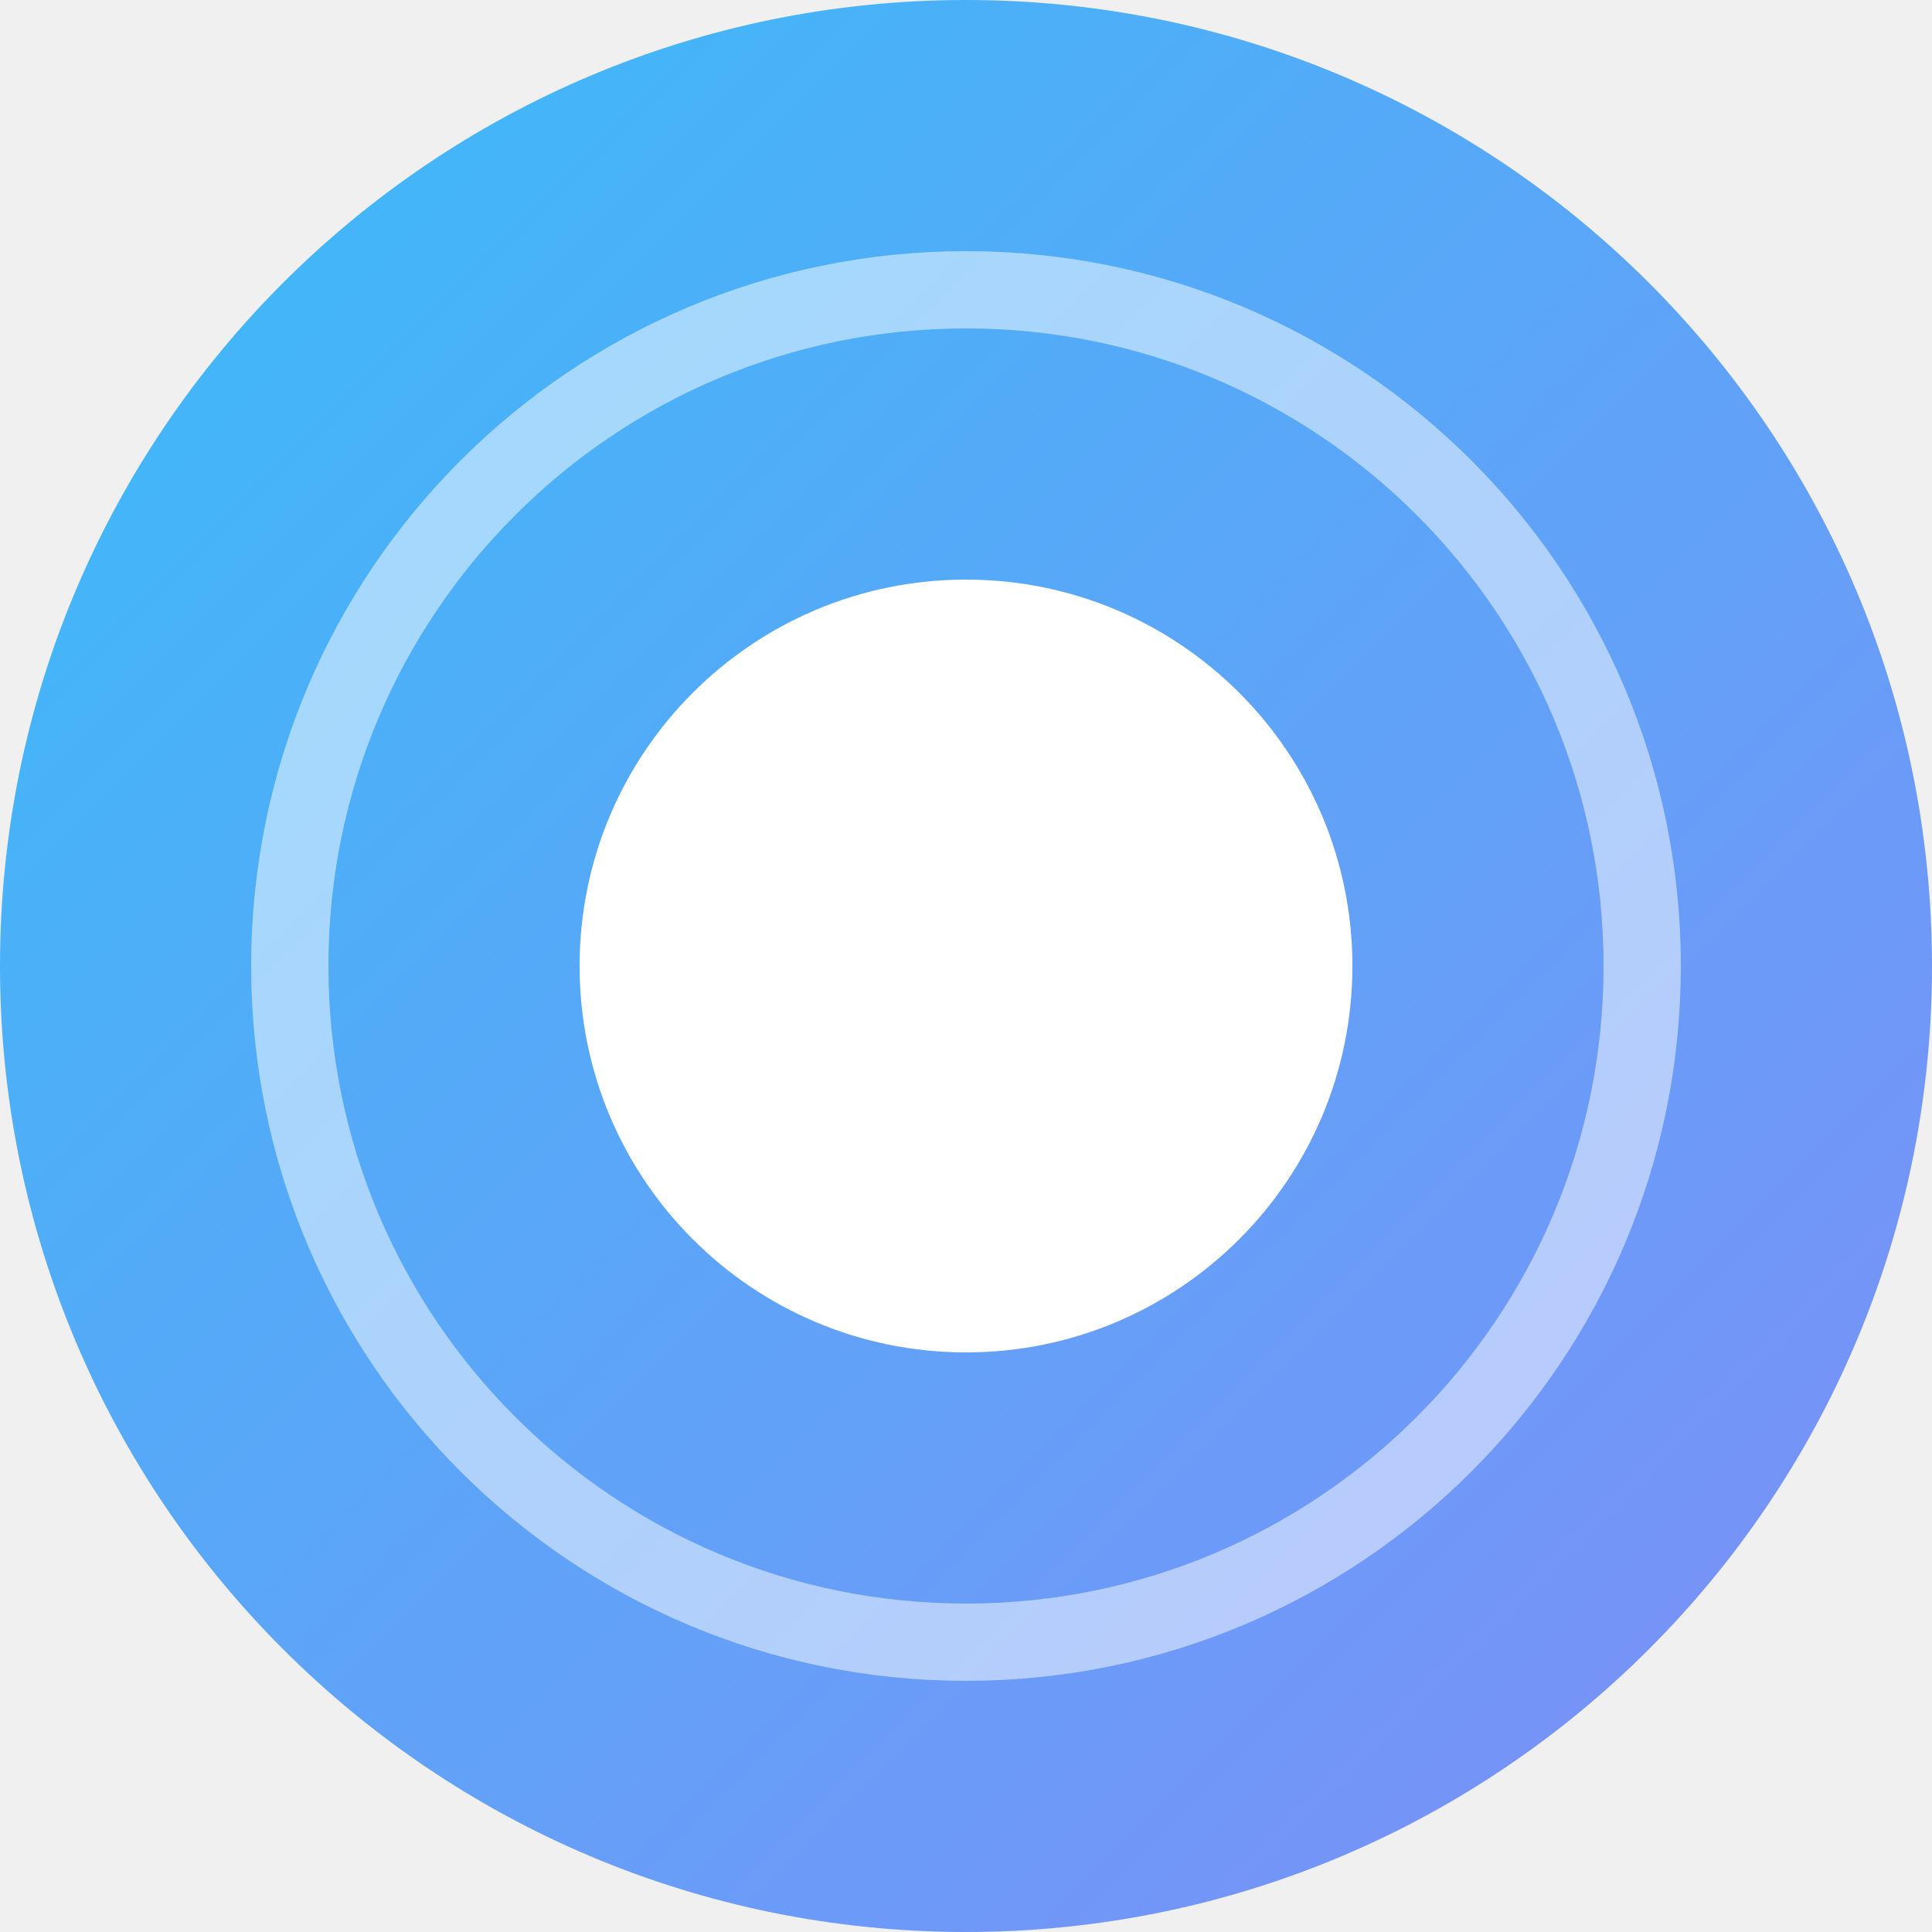
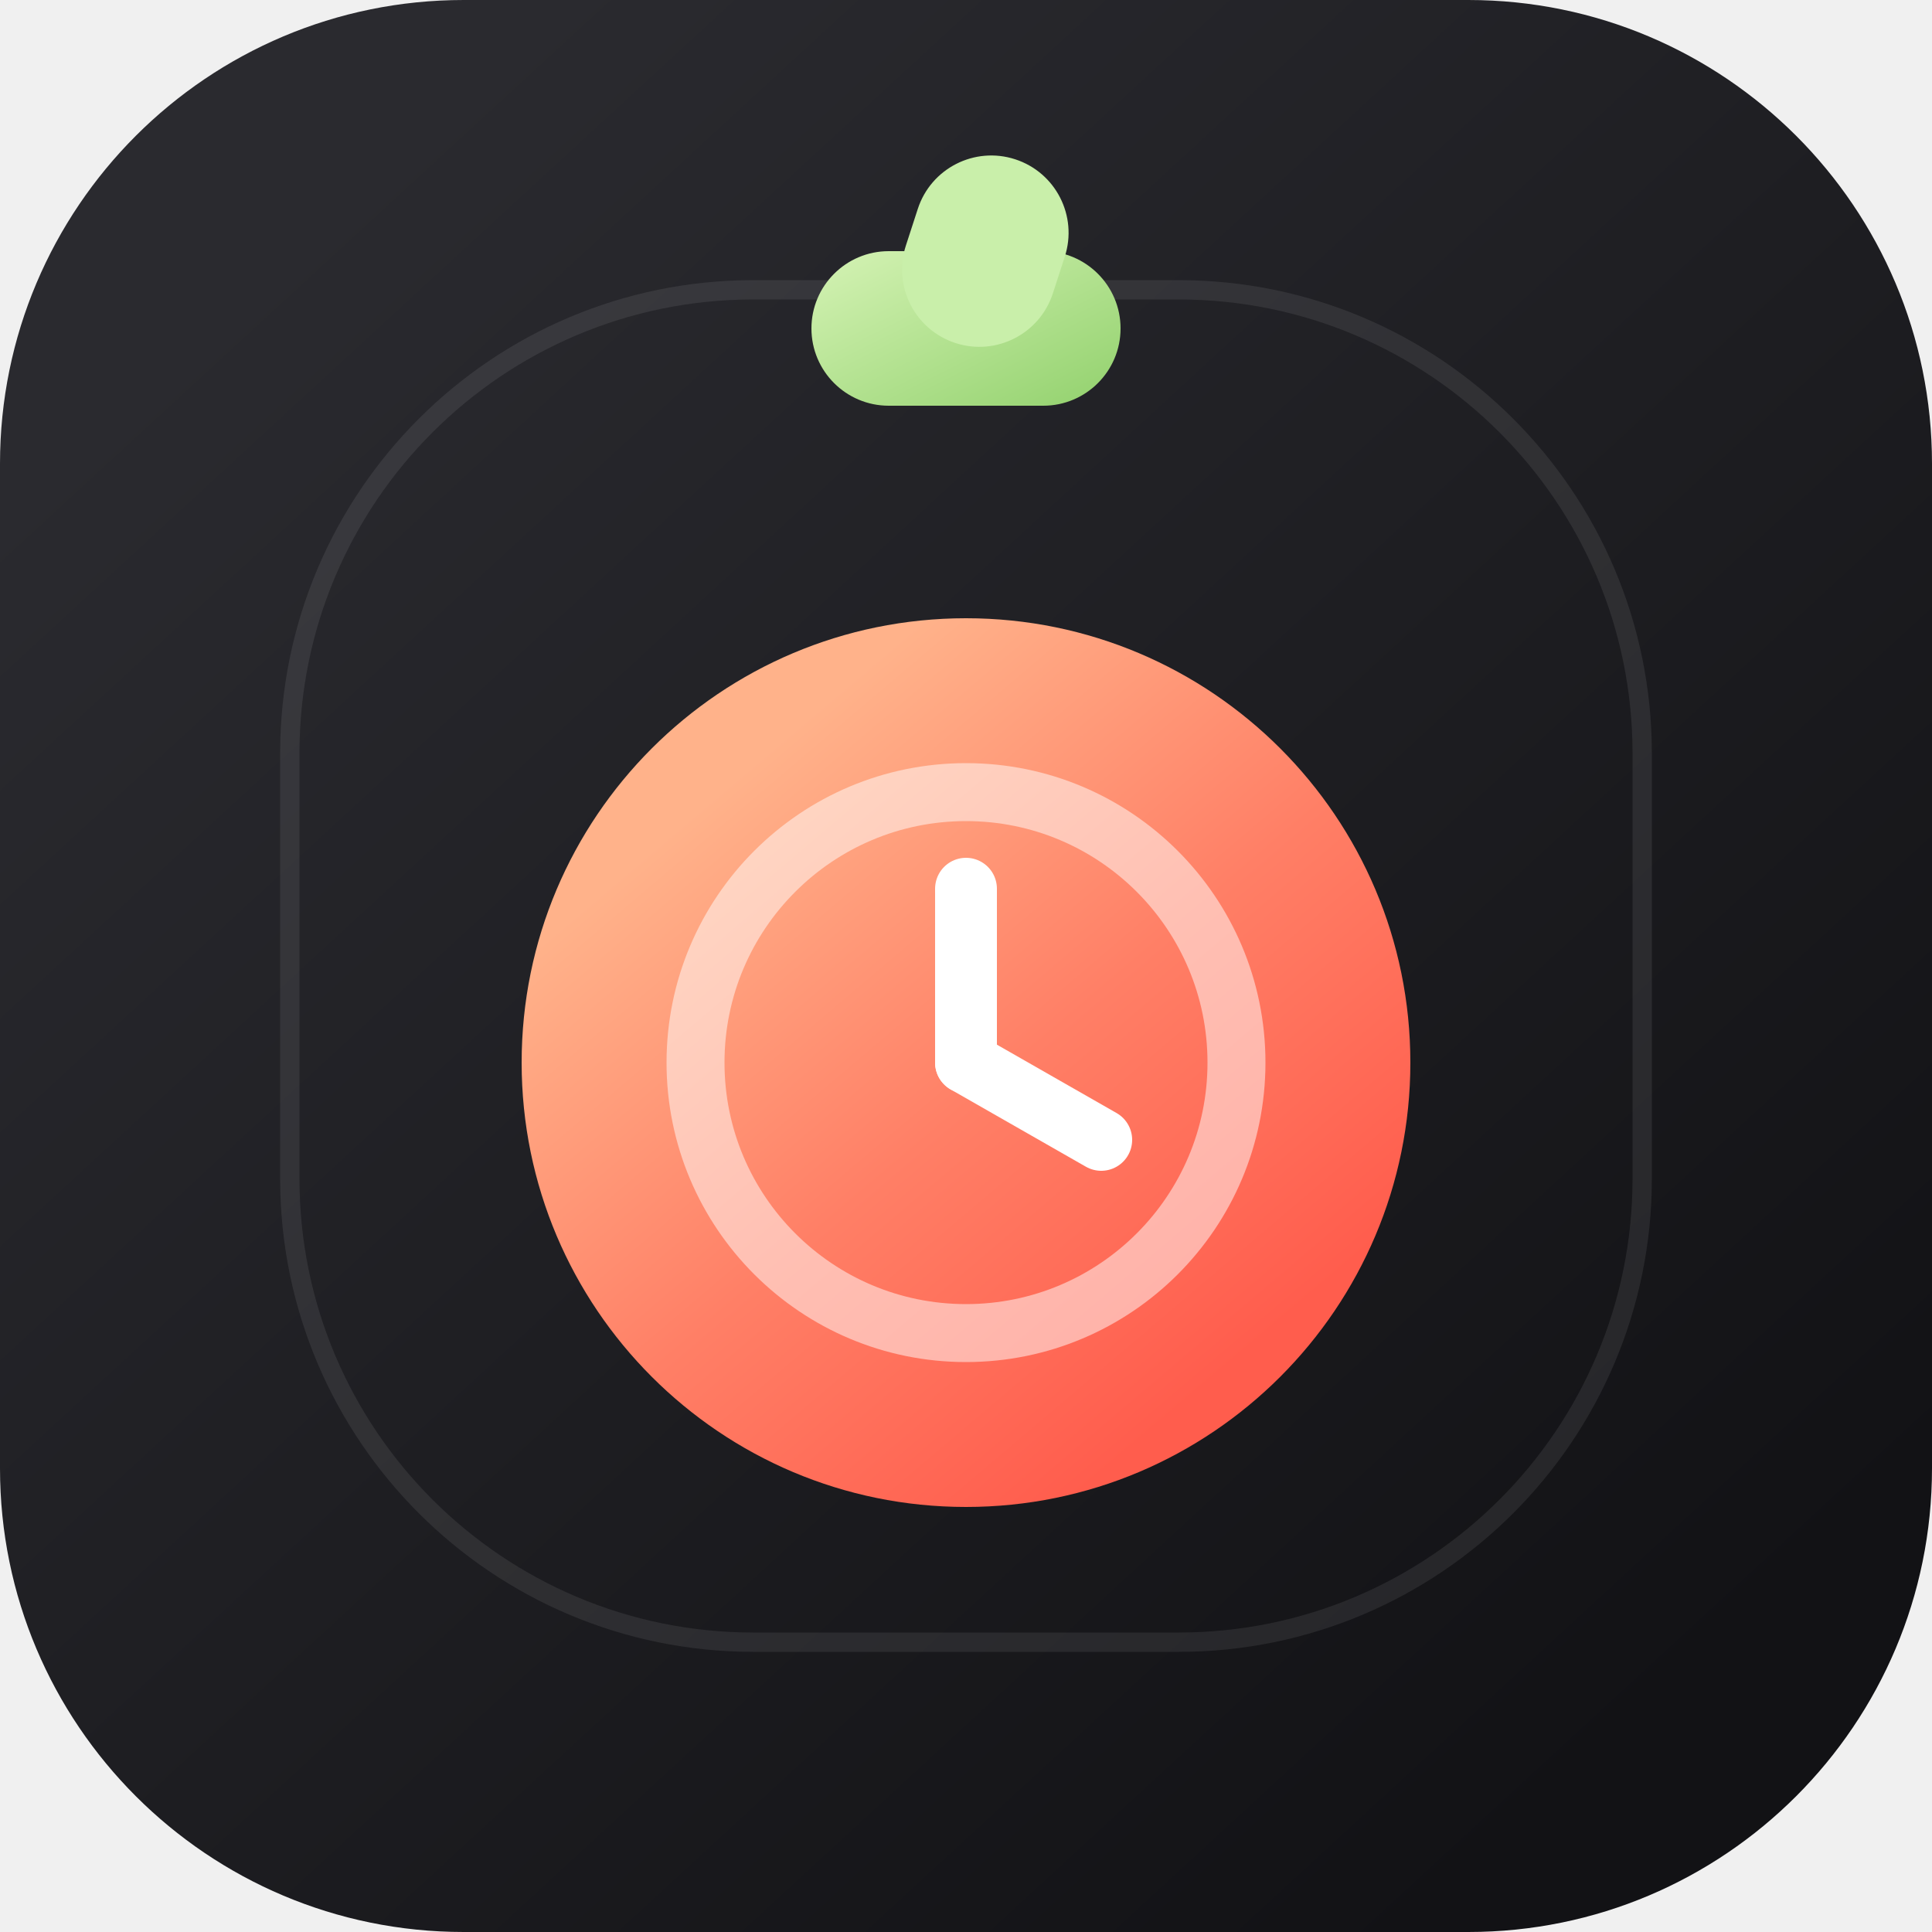
<svg xmlns="http://www.w3.org/2000/svg" viewBox="0 0 100 100">
  <defs>
-     <linearGradient id="grad" x1="0%" y1="0%" x2="100%" y2="100%">
-       <stop offset="0%" stop-color="#38bdf8" />
-       <stop offset="100%" stop-color="#818cf8" />
+     <linearGradient id="bg" x1="16%" y1="12%" x2="86%" y2="88%">
+       <stop offset="0%" stop-color="#2a2a2f" />
+       <stop offset="100%" stop-color="#121215" />
+     </linearGradient>
+     <linearGradient id="tomato" x1="24%" y1="18%" x2="80%" y2="84%">
+       <stop offset="0%" stop-color="#ffb28a" />
+       <stop offset="52%" stop-color="#ff7f66" />
+       <stop offset="100%" stop-color="#ff5d4d" />
+     </linearGradient>
+     <linearGradient id="leaf" x1="0%" y1="0%" x2="100%" y2="100%">
+       <stop offset="0%" stop-color="#d5f3b5" />
+       <stop offset="100%" stop-color="#92d16d" />
    </linearGradient>
  </defs>
-   <circle cx="50" cy="50" r="50" fill="url(#grad)" />
-   <circle cx="50" cy="50" r="35" fill="none" stroke="white" stroke-width="4" stroke-opacity="0.5" />
-   <circle cx="50" cy="50" r="20" fill="white" />
+   <rect width="100" height="100" rx="24" fill="url(#bg)" />
+   <rect x="15" y="15" width="70" height="70" rx="24" fill="none" stroke="rgba(255,255,255,0.08)" />
+   <rect x="42" y="13" width="16" height="8" rx="4" fill="url(#leaf)" />
+   <rect x="47" y="8" width="8" height="10" rx="4" transform="rotate(18 51 13)" fill="#c9efaa" />
+   <circle cx="50" cy="55" r="23" fill="url(#tomato)" />
+   <circle cx="50" cy="55" r="14" fill="none" stroke="rgba(255,255,255,0.5)" stroke-width="3" />
+   <path d="M50 55 V46" stroke="white" stroke-width="3.2" stroke-linecap="round" />
+   <path d="M50 55 L57 59" stroke="white" stroke-width="3.2" stroke-linecap="round" />
</svg>
